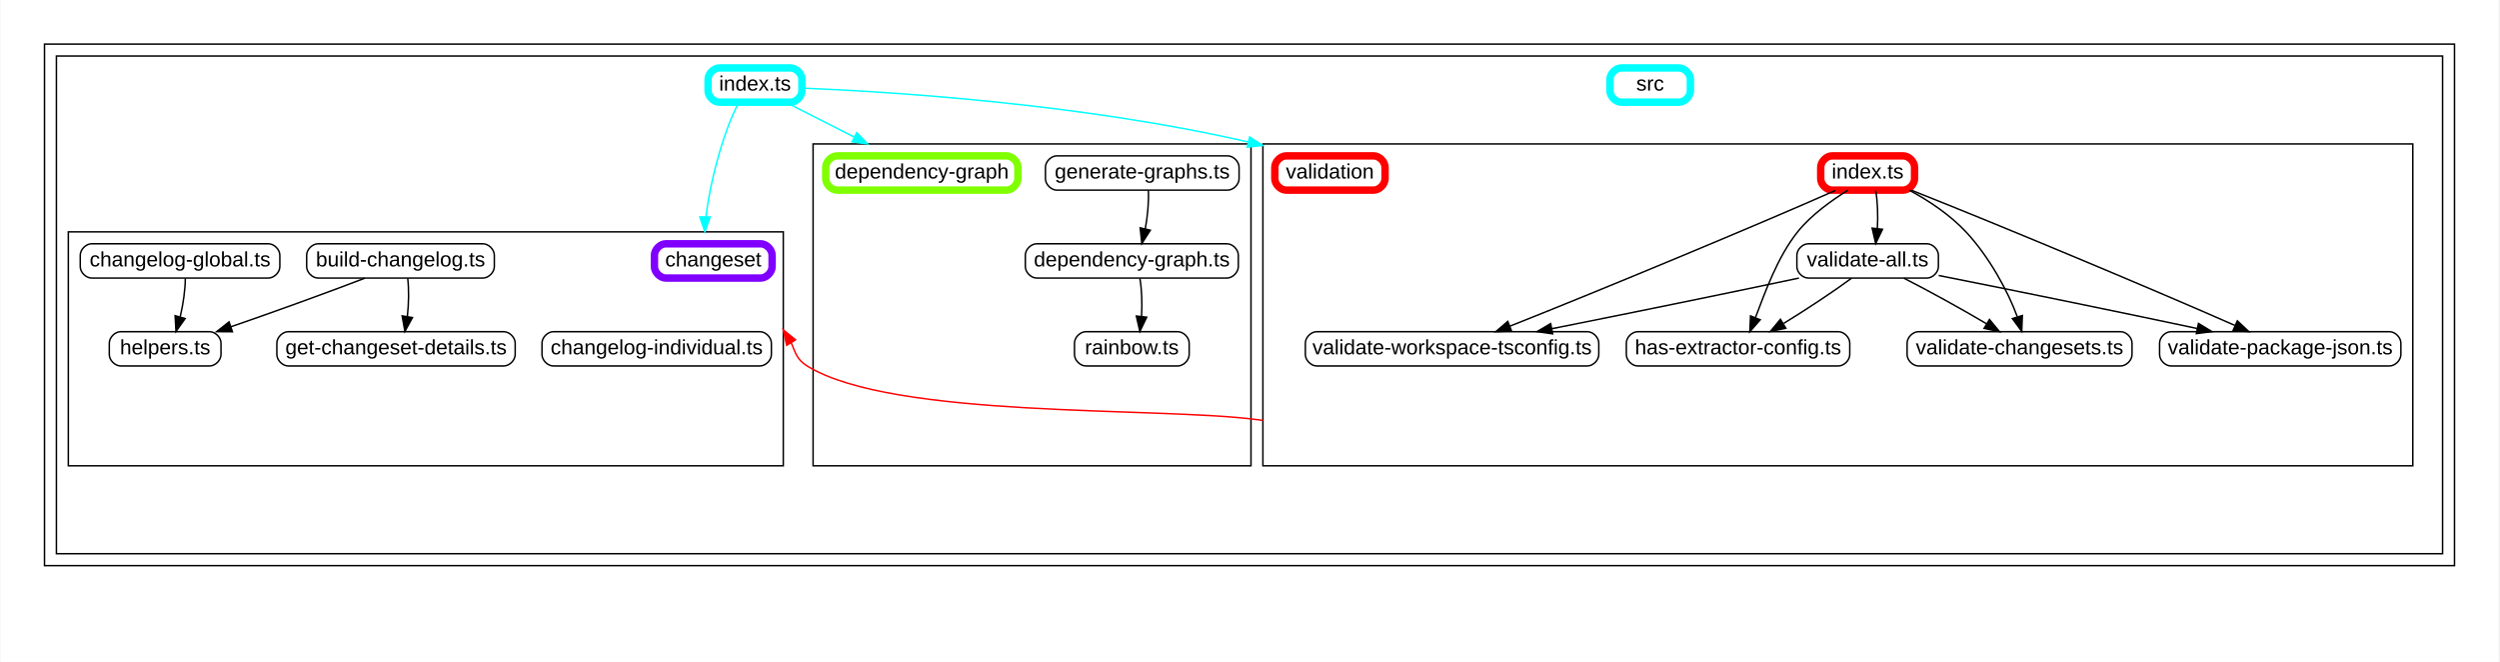
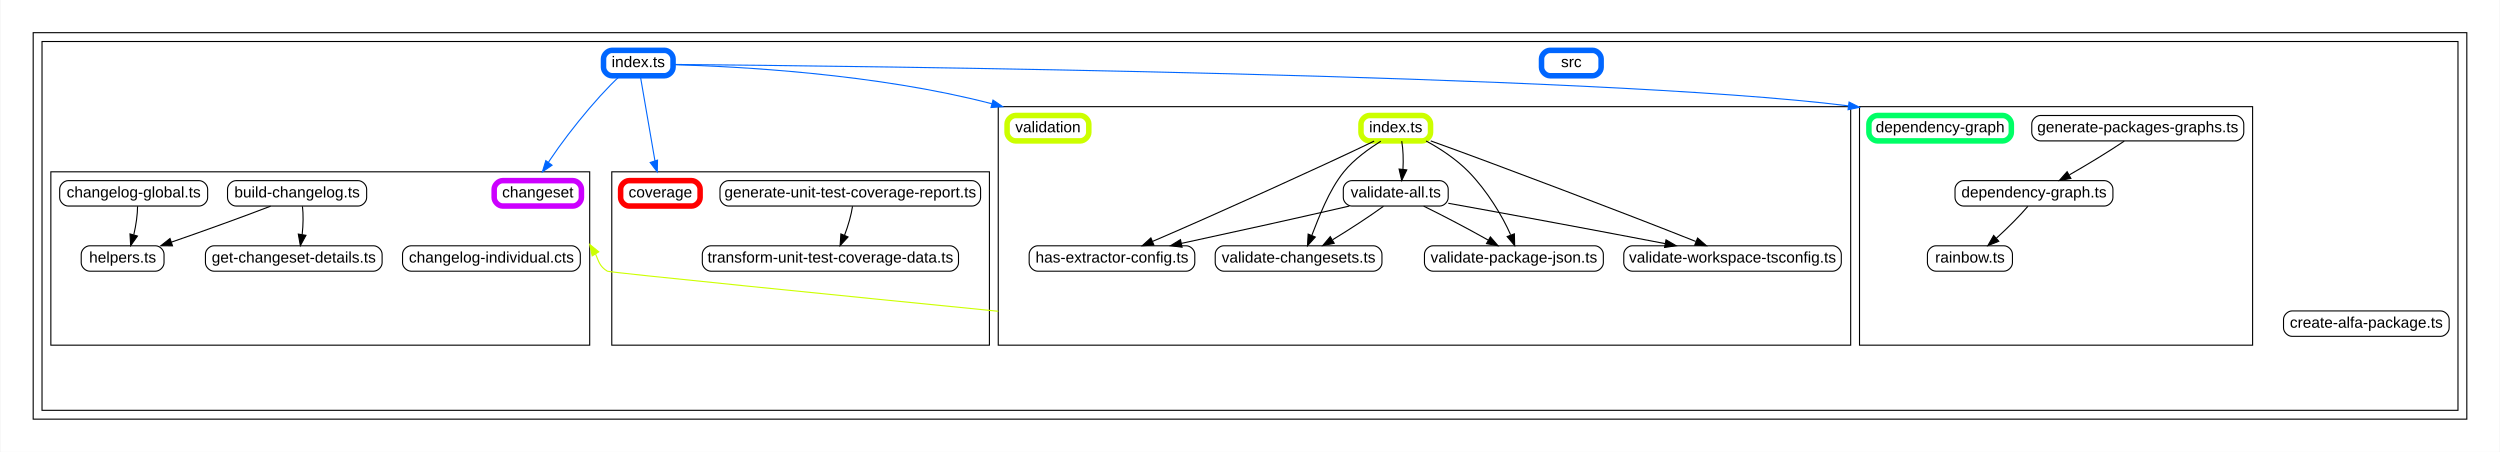
- <svg xmlns="http://www.w3.org/2000/svg" width="1677pt" height="444pt" viewBox="0.00 0.00 1677.20 444.20">
-   <g id="graph0" class="graph" transform="scale(1 1) rotate(0) translate(21.6 422.6)">
-     <polygon fill="#ffffff" stroke="transparent" points="-21.6,21.6 -21.6,-422.6 1655.6,-422.6 1655.6,21.6 -21.6,21.6" />
+ <svg xmlns="http://www.w3.org/2000/svg" width="2263pt" height="409pt" viewBox="0.00 0.00 2263.20 409.20">
+   <g id="graph0" class="graph" transform="scale(1 1) rotate(0) translate(21.6 387.6)">
+     <polygon fill="#ffffff" stroke="transparent" points="-21.6,21.6 -21.6,-387.6 2241.6,-387.6 2241.6,21.6 -21.6,21.6" />
    <g id="clust1" class="cluster">
-       <polygon fill="#ffffff" stroke="#000000" points="8,-43 8,-393 1626,-393 1626,-43 8,-43" />
+       <polygon fill="#ffffff" stroke="#000000" points="8,-8 8,-358 2212,-358 2212,-8 8,-8" />
    </g>
    <g id="clust2" class="cluster">
-       <polygon fill="#ffffff" stroke="#000000" points="16,-51 16,-385 1618,-385 1618,-51 16,-51" />
+       <polygon fill="#ffffff" stroke="#000000" points="16,-16 16,-350 2204,-350 2204,-16 16,-16" />
    </g>
    <g id="clust3" class="cluster">
-       <polygon fill="#ffffff" stroke="#000000" points="24,-110 24,-267 504,-267 504,-110 24,-110" />
+       <polygon fill="#ffffff" stroke="#000000" points="1662,-75 1662,-291 2018,-291 2018,-75 1662,-75" />
    </g>
    <g id="clust4" class="cluster">
-       <polygon fill="#ffffff" stroke="#000000" points="524,-110 524,-326 818,-326 818,-110 524,-110" />
+       <polygon fill="#ffffff" stroke="#000000" points="532,-75 532,-232 874,-232 874,-75 532,-75" />
    </g>
    <g id="clust5" class="cluster">
-       <polygon fill="#ffffff" stroke="#000000" points="826,-110 826,-326 1598,-326 1598,-110 826,-110" />
+       <polygon fill="#ffffff" stroke="#000000" points="882,-75 882,-291 1654,-291 1654,-75 882,-75" />
+     </g>
+     <g id="clust6" class="cluster">
+       <polygon fill="#ffffff" stroke="#000000" points="24,-75 24,-232 512,-232 512,-75 24,-75" />
+     </g>
+     <g id="node1" class="node">
+       <path fill="none" stroke="#000000" d="M1883.83,-224C1883.83,-224 1756.17,-224 1756.17,-224 1752.33,-224 1748.5,-220.17 1748.5,-216.33 1748.5,-216.33 1748.5,-208.67 1748.5,-208.67 1748.5,-204.83 1752.33,-201 1756.17,-201 1756.17,-201 1883.83,-201 1883.83,-201 1887.67,-201 1891.5,-204.83 1891.5,-208.67 1891.5,-208.67 1891.5,-216.33 1891.5,-216.33 1891.5,-220.17 1887.67,-224 1883.83,-224" />
+       <text text-anchor="middle" x="1820" y="-208.8" font-family="Arial" font-size="14.00" fill="#000000">dependency-graph.ts</text>
    </g>
    <g id="node2" class="node">
-       <path fill="none" stroke="#000000" d="M316.33,-200C316.33,-200 171.67,-200 171.67,-200 167.83,-200 164,-196.17 164,-192.33 164,-192.33 164,-184.67 164,-184.67 164,-180.83 167.83,-177 171.67,-177 171.67,-177 316.33,-177 316.33,-177 320.17,-177 324,-180.83 324,-184.67 324,-184.67 324,-192.33 324,-192.33 324,-196.17 320.17,-200 316.33,-200" />
-       <text text-anchor="middle" x="244" y="-184.8" font-family="Arial" font-size="14.00" fill="#000000">get-changeset-details.ts</text>
+       <path fill="none" stroke="#000000" d="M1792.83,-165C1792.83,-165 1731.17,-165 1731.17,-165 1727.33,-165 1723.5,-161.17 1723.5,-157.33 1723.5,-157.33 1723.5,-149.67 1723.5,-149.67 1723.5,-145.83 1727.33,-142 1731.17,-142 1731.17,-142 1792.83,-142 1792.83,-142 1796.67,-142 1800.5,-145.83 1800.5,-149.67 1800.5,-149.67 1800.5,-157.33 1800.5,-157.33 1800.5,-161.17 1796.67,-165 1792.83,-165" />
+       <text text-anchor="middle" x="1762" y="-149.8" font-family="Arial" font-size="14.00" fill="#000000">rainbow.ts</text>
+     </g>
+     <g id="edge56" class="edge">
+       <path fill="none" stroke="black" d="M1814.5,-200.78C1807.66,-192.66 1796.43,-181.33 1786,-171.92" />
+       <polygon fill="black" stroke="black" points="1788.1,-169.11 1778.26,-165.17 1783.5,-174.38 1788.1,-169.11" />
    </g>
    <g id="node3" class="node">
-       <path fill="none" stroke="#000000" d="M118.83,-200C118.83,-200 59.17,-200 59.17,-200 55.33,-200 51.5,-196.17 51.5,-192.33 51.5,-192.33 51.5,-184.67 51.5,-184.67 51.5,-180.83 55.33,-177 59.17,-177 59.17,-177 118.83,-177 118.83,-177 122.67,-177 126.5,-180.83 126.5,-184.67 126.5,-184.67 126.5,-192.33 126.5,-192.33 126.5,-196.17 122.67,-200 118.83,-200" />
-       <text text-anchor="middle" x="89" y="-184.8" font-family="Arial" font-size="14.00" fill="#000000">helpers.ts</text>
+       <path fill="none" stroke="#000000" d="M838.33,-165C838.33,-165 621.67,-165 621.67,-165 617.83,-165 614,-161.17 614,-157.33 614,-157.33 614,-149.67 614,-149.67 614,-145.83 617.83,-142 621.67,-142 621.67,-142 838.33,-142 838.33,-142 842.17,-142 846,-145.83 846,-149.67 846,-149.67 846,-157.33 846,-157.33 846,-161.17 842.17,-165 838.33,-165" />
+       <text text-anchor="middle" x="730" y="-149.8" font-family="Arial" font-size="14.00" fill="#000000">transform-unit-test-coverage-data.ts</text>
    </g>
    <g id="node4" class="node">
-       <path fill="none" stroke="#000000" d="M768.83,-200C768.83,-200 707.17,-200 707.17,-200 703.33,-200 699.5,-196.17 699.5,-192.33 699.5,-192.33 699.5,-184.67 699.5,-184.67 699.5,-180.83 703.33,-177 707.17,-177 707.17,-177 768.83,-177 768.83,-177 772.67,-177 776.5,-180.83 776.5,-184.67 776.5,-184.67 776.5,-192.33 776.5,-192.33 776.5,-196.17 772.67,-200 768.83,-200" />
-       <text text-anchor="middle" x="738" y="-184.8" font-family="Arial" font-size="14.00" fill="#000000">rainbow.ts</text>
-     </g>
-     <g id="node5" class="node">
-       <path fill="none" stroke="#000000" d="M801.83,-259C801.83,-259 674.17,-259 674.17,-259 670.33,-259 666.5,-255.17 666.5,-251.33 666.5,-251.33 666.5,-243.67 666.5,-243.67 666.5,-239.83 670.33,-236 674.17,-236 674.17,-236 801.83,-236 801.83,-236 805.67,-236 809.5,-239.83 809.5,-243.67 809.5,-243.67 809.5,-251.33 809.5,-251.33 809.5,-255.17 805.67,-259 801.83,-259" />
-       <text text-anchor="middle" x="738" y="-243.8" font-family="Arial" font-size="14.00" fill="#000000">dependency-graph.ts</text>
-     </g>
-     <g id="edge53" class="edge">
-       <path fill="none" stroke="black" d="M743.41,-235.78C744.67,-228.61 745.04,-218.95 744.53,-210.31" />
-       <polygon fill="black" stroke="black" points="747.98,-209.73 743.4,-200.17 741.03,-210.5 747.98,-209.73" />
+       <path fill="none" stroke="#000000" d="M316.33,-165C316.33,-165 171.67,-165 171.67,-165 167.83,-165 164,-161.17 164,-157.33 164,-157.33 164,-149.67 164,-149.67 164,-145.83 167.83,-142 171.67,-142 171.67,-142 316.33,-142 316.33,-142 320.17,-142 324,-145.83 324,-149.67 324,-149.67 324,-157.33 324,-157.33 324,-161.17 320.17,-165 316.33,-165" />
+       <text text-anchor="middle" x="244" y="-149.8" font-family="Arial" font-size="14.00" fill="#000000">get-changeset-details.ts</text>
    </g>
    <g id="node6" class="node">
-       <path fill="none" stroke="#000000" d="M302.33,-259C302.33,-259 191.67,-259 191.67,-259 187.83,-259 184,-255.17 184,-251.33 184,-251.33 184,-243.67 184,-243.67 184,-239.83 187.83,-236 191.67,-236 191.67,-236 302.33,-236 302.33,-236 306.17,-236 310,-239.83 310,-243.67 310,-243.67 310,-251.33 310,-251.33 310,-255.17 306.17,-259 302.33,-259" />
-       <text text-anchor="middle" x="247" y="-243.8" font-family="Arial" font-size="14.00" fill="#000000">build-changelog.ts</text>
+       <path fill="none" stroke="#cc00ff" stroke-width="5" d="M496.83,-224C496.83,-224 433.17,-224 433.17,-224 429.33,-224 425.5,-220.17 425.5,-216.33 425.5,-216.33 425.5,-208.67 425.5,-208.67 425.5,-204.83 429.33,-201 433.17,-201 433.17,-201 496.83,-201 496.83,-201 500.67,-201 504.5,-204.83 504.5,-208.67 504.5,-208.67 504.5,-216.33 504.5,-216.33 504.5,-220.17 500.67,-224 496.83,-224" />
+       <text text-anchor="middle" x="465" y="-208.8" font-family="Arial" font-size="14.00" fill="#000000">changeset</text>
    </g>
-     <g id="edge47" class="edge">
-       <path fill="none" stroke="black" d="M251.85,-235.78C252.73,-228.61 252.59,-218.95 251.62,-210.31" />
-       <polygon fill="black" stroke="black" points="255.03,-209.48 249.96,-200.17 248.12,-210.61 255.03,-209.48" />
-     </g>
-     <g id="edge49" class="edge">
-       <path fill="none" stroke="black" d="M223.04,-235.91C199.18,-226.71 162.24,-213.33 133.12,-203.29" />
-       <polygon fill="black" stroke="black" points="134.16,-199.95 123.57,-200.03 131.9,-206.58 134.16,-199.95" />
+     <g id="edge59" class="edge">
+       <path fill="none" stroke="#ccff00" d="M882,-105.71C747.81,-119.05 529.88,-140.85 528,-142 520.67,-146.46 520.07,-151.37 517.31,-157.58" />
+       <polygon fill="#ccff00" stroke="#ccff00" points="514.26,-155.86 512,-166.21 520.22,-159.53 514.26,-155.86" />
    </g>
    <g id="node7" class="node">
-       <path fill="none" stroke="#8000ff" stroke-width="5" d="M488.83,-259C488.83,-259 425.17,-259 425.17,-259 421.33,-259 417.5,-255.17 417.5,-251.33 417.5,-251.33 417.5,-243.67 417.5,-243.67 417.5,-239.83 421.33,-236 425.17,-236 425.17,-236 488.83,-236 488.83,-236 492.67,-236 496.5,-239.83 496.5,-243.67 496.5,-243.67 496.5,-251.33 496.5,-251.33 496.5,-255.17 492.67,-259 488.83,-259" />
-       <text text-anchor="middle" x="457" y="-243.8" font-family="Arial" font-size="14.00" fill="#000000">changeset</text>
+       <path fill="none" stroke="#000000" d="M118.83,-165C118.83,-165 59.17,-165 59.17,-165 55.33,-165 51.5,-161.17 51.5,-157.33 51.5,-157.33 51.5,-149.67 51.5,-149.67 51.5,-145.83 55.33,-142 59.17,-142 59.17,-142 118.83,-142 118.83,-142 122.67,-142 126.5,-145.83 126.5,-149.67 126.5,-149.67 126.5,-157.33 126.5,-157.33 126.5,-161.17 122.67,-165 118.83,-165" />
+       <text text-anchor="middle" x="89" y="-149.8" font-family="Arial" font-size="14.00" fill="#000000">helpers.ts</text>
    </g>
    <g id="node8" class="node">
-       <path fill="none" stroke="#000000" d="M158.33,-259C158.33,-259 39.67,-259 39.67,-259 35.83,-259 32,-255.17 32,-251.33 32,-251.33 32,-243.67 32,-243.67 32,-239.83 35.83,-236 39.67,-236 39.67,-236 158.33,-236 158.33,-236 162.17,-236 166,-239.83 166,-243.67 166,-243.67 166,-251.33 166,-251.33 166,-255.17 162.17,-259 158.33,-259" />
-       <text text-anchor="middle" x="99" y="-243.8" font-family="Arial" font-size="14.00" fill="#000000">changelog-global.ts</text>
-     </g>
-     <g id="edge51" class="edge">
-       <path fill="none" stroke="black" d="M102.53,-235.78C102.53,-228.53 101.18,-218.74 99.11,-210.02" />
-       <polygon fill="black" stroke="black" points="102.4,-208.82 96.28,-200.17 95.68,-210.75 102.4,-208.82" />
+       <path fill="none" stroke="#000000" d="M1052.33,-165C1052.33,-165 917.67,-165 917.67,-165 913.83,-165 910,-161.17 910,-157.33 910,-157.33 910,-149.67 910,-149.67 910,-145.83 913.83,-142 917.67,-142 917.67,-142 1052.33,-142 1052.33,-142 1056.17,-142 1060,-145.83 1060,-149.67 1060,-149.67 1060,-157.33 1060,-157.33 1060,-161.17 1056.17,-165 1052.33,-165" />
+       <text text-anchor="middle" x="985" y="-149.8" font-family="Arial" font-size="14.00" fill="#000000">has-extractor-config.ts</text>
    </g>
    <g id="node9" class="node">
-       <path fill="none" stroke="#000000" d="M488.33,-200C488.33,-200 349.67,-200 349.67,-200 345.83,-200 342,-196.17 342,-192.33 342,-192.33 342,-184.67 342,-184.67 342,-180.83 345.83,-177 349.67,-177 349.67,-177 488.33,-177 488.33,-177 492.17,-177 496,-180.83 496,-184.67 496,-184.67 496,-192.33 496,-192.33 496,-196.17 492.17,-200 488.33,-200" />
-       <text text-anchor="middle" x="419" y="-184.8" font-family="Arial" font-size="14.00" fill="#000000">changelog-individual.ts</text>
+       <path fill="none" stroke="#000000" d="M1281.83,-224C1281.83,-224 1202.17,-224 1202.17,-224 1198.33,-224 1194.5,-220.17 1194.5,-216.33 1194.5,-216.33 1194.5,-208.67 1194.5,-208.67 1194.5,-204.83 1198.33,-201 1202.17,-201 1202.17,-201 1281.83,-201 1281.83,-201 1285.67,-201 1289.5,-204.83 1289.5,-208.67 1289.5,-208.67 1289.5,-216.33 1289.5,-216.33 1289.5,-220.17 1285.67,-224 1281.83,-224" />
+       <text text-anchor="middle" x="1242" y="-208.8" font-family="Arial" font-size="14.00" fill="#000000">validate-all.ts</text>
+     </g>
+     <g id="edge83" class="edge">
+       <path fill="none" stroke="black" d="M1199.94,-200.98C1158.59,-191.43 1095.12,-177.33 1047.81,-167.16" />
+       <polygon fill="black" stroke="black" points="1048.49,-163.73 1037.98,-165.06 1047.02,-170.57 1048.49,-163.73" />
    </g>
    <g id="node10" class="node">
-       <path fill="none" stroke="#000000" d="M802.33,-318C802.33,-318 687.67,-318 687.67,-318 683.83,-318 680,-314.17 680,-310.33 680,-310.33 680,-302.67 680,-302.67 680,-298.83 683.83,-295 687.67,-295 687.67,-295 802.33,-295 802.33,-295 806.17,-295 810,-298.83 810,-302.67 810,-302.67 810,-310.33 810,-310.33 810,-314.17 806.17,-318 802.33,-318" />
-       <text text-anchor="middle" x="745" y="-302.8" font-family="Arial" font-size="14.00" fill="#000000">generate-graphs.ts</text>
+       <path fill="none" stroke="#000000" d="M1221.83,-165C1221.83,-165 1086.17,-165 1086.17,-165 1082.33,-165 1078.5,-161.17 1078.5,-157.33 1078.5,-157.33 1078.5,-149.67 1078.5,-149.67 1078.5,-145.83 1082.33,-142 1086.17,-142 1086.17,-142 1221.83,-142 1221.83,-142 1225.67,-142 1229.5,-145.83 1229.5,-149.67 1229.5,-149.67 1229.5,-157.33 1229.5,-157.33 1229.5,-161.17 1225.67,-165 1221.83,-165" />
+       <text text-anchor="middle" x="1154" y="-149.8" font-family="Arial" font-size="14.00" fill="#000000">validate-changesets.ts</text>
    </g>
-     <g id="edge55" class="edge">
-       <path fill="none" stroke="black" d="M749.09,-294.78C749.48,-287.53 748.64,-277.74 747.03,-269.02" />
-       <polygon fill="black" stroke="black" points="750.41,-268.11 744.71,-259.17 743.6,-269.71 750.41,-268.11" />
+     <g id="edge85" class="edge">
+       <path fill="none" stroke="black" d="M1230.86,-200.78C1219.2,-192.26 1200.85,-180.21 1184.91,-170.55" />
+       <polygon fill="black" stroke="black" points="1186.26,-167.28 1175.88,-165.17 1182.69,-173.29 1186.26,-167.28" />
    </g>
    <g id="node11" class="node">
-       <path fill="none" stroke="#80ff00" stroke-width="5" d="M653.83,-318C653.83,-318 540.17,-318 540.17,-318 536.33,-318 532.5,-314.17 532.5,-310.33 532.5,-310.33 532.5,-302.67 532.5,-302.67 532.5,-298.83 536.33,-295 540.17,-295 540.17,-295 653.83,-295 653.83,-295 657.67,-295 661.5,-298.83 661.5,-302.67 661.5,-302.67 661.5,-310.33 661.5,-310.33 661.5,-314.17 657.67,-318 653.83,-318" />
-       <text text-anchor="middle" x="597" y="-302.8" font-family="Arial" font-size="14.00" fill="#000000">dependency-graph</text>
+       <path fill="none" stroke="#000000" d="M1422.33,-165C1422.33,-165 1275.67,-165 1275.67,-165 1271.83,-165 1268,-161.17 1268,-157.33 1268,-157.33 1268,-149.67 1268,-149.67 1268,-145.83 1271.83,-142 1275.67,-142 1275.67,-142 1422.33,-142 1422.33,-142 1426.17,-142 1430,-145.83 1430,-149.67 1430,-149.67 1430,-157.33 1430,-157.33 1430,-161.17 1426.17,-165 1422.33,-165" />
+       <text text-anchor="middle" x="1349" y="-149.8" font-family="Arial" font-size="14.00" fill="#000000">validate-package-json.ts</text>
+     </g>
+     <g id="edge87" class="edge">
+       <path fill="none" stroke="black" d="M1267.26,-200.91C1285.01,-192.27 1308.4,-179.94 1325.7,-170.16" />
+       <polygon fill="black" stroke="black" points="1327.69,-173.05 1334.61,-165.03 1324.2,-166.99 1327.69,-173.05" />
    </g>
    <g id="node12" class="node">
-       <path fill="none" stroke="#ff0000" stroke-width="5" d="M1255.83,-318C1255.83,-318 1208.17,-318 1208.17,-318 1204.33,-318 1200.5,-314.17 1200.5,-310.33 1200.5,-310.33 1200.5,-302.67 1200.5,-302.67 1200.5,-298.83 1204.33,-295 1208.17,-295 1208.17,-295 1255.83,-295 1255.83,-295 1259.67,-295 1263.5,-298.83 1263.5,-302.67 1263.5,-302.67 1263.5,-310.33 1263.5,-310.33 1263.5,-314.17 1259.67,-318 1255.83,-318" />
-       <text text-anchor="middle" x="1232" y="-302.8" font-family="Arial" font-size="14.00" fill="#000000">index.ts</text>
+       <path fill="none" stroke="#000000" d="M1637.83,-165C1637.83,-165 1456.17,-165 1456.17,-165 1452.33,-165 1448.5,-161.17 1448.5,-157.33 1448.5,-157.33 1448.5,-149.67 1448.5,-149.67 1448.5,-145.83 1452.33,-142 1456.17,-142 1456.17,-142 1637.83,-142 1637.83,-142 1641.67,-142 1645.5,-145.83 1645.5,-149.67 1645.5,-149.67 1645.5,-157.33 1645.5,-157.33 1645.5,-161.17 1641.67,-165 1637.83,-165" />
+       <text text-anchor="middle" x="1547" y="-149.8" font-family="Arial" font-size="14.00" fill="#000000">validate-workspace-tsconfig.ts</text>
+     </g>
+     <g id="edge89" class="edge">
+       <path fill="none" stroke="black" d="M1289.59,-203.51C1342.52,-194.03 1428,-178.11 1485.84,-166.99" />
+       <polygon fill="black" stroke="black" points="1486.79,-170.38 1495.94,-165.05 1485.46,-163.5 1486.79,-170.38" />
+     </g>
+     <g id="node13" class="node">
+       <path fill="none" stroke="#000000" d="M302.33,-224C302.33,-224 191.67,-224 191.67,-224 187.83,-224 184,-220.17 184,-216.33 184,-216.33 184,-208.67 184,-208.67 184,-204.83 187.83,-201 191.67,-201 191.67,-201 302.33,-201 302.33,-201 306.17,-201 310,-204.83 310,-208.67 310,-208.67 310,-216.33 310,-216.33 310,-220.17 306.17,-224 302.33,-224" />
+       <text text-anchor="middle" x="247" y="-208.8" font-family="Arial" font-size="14.00" fill="#000000">build-changelog.ts</text>
+     </g>
+     <g id="edge61" class="edge">
+       <path fill="none" stroke="black" d="M251.85,-200.78C252.73,-193.61 252.59,-183.95 251.62,-175.31" />
+       <polygon fill="black" stroke="black" points="255.03,-174.48 249.96,-165.17 248.12,-175.61 255.03,-174.48" />
+     </g>
+     <g id="edge63" class="edge">
+       <path fill="none" stroke="black" d="M223.04,-200.91C199.18,-191.71 162.24,-178.33 133.12,-168.29" />
+       <polygon fill="black" stroke="black" points="134.16,-164.95 123.57,-165.03 131.9,-171.58 134.16,-164.95" />
    </g>
    <g id="node14" class="node">
-       <path fill="none" stroke="#000000" d="M1212.33,-200C1212.33,-200 1077.67,-200 1077.67,-200 1073.83,-200 1070,-196.17 1070,-192.33 1070,-192.33 1070,-184.67 1070,-184.67 1070,-180.83 1073.83,-177 1077.67,-177 1077.67,-177 1212.33,-177 1212.33,-177 1216.17,-177 1220,-180.83 1220,-184.67 1220,-184.67 1220,-192.33 1220,-192.33 1220,-196.17 1216.17,-200 1212.33,-200" />
-       <text text-anchor="middle" x="1145" y="-184.8" font-family="Arial" font-size="14.00" fill="#000000">has-extractor-config.ts</text>
+       <path fill="none" stroke="#000000" d="M158.33,-224C158.33,-224 39.67,-224 39.67,-224 35.83,-224 32,-220.17 32,-216.33 32,-216.33 32,-208.67 32,-208.67 32,-204.83 35.83,-201 39.67,-201 39.67,-201 158.33,-201 158.33,-201 162.17,-201 166,-204.83 166,-208.67 166,-208.67 166,-216.33 166,-216.33 166,-220.17 162.17,-224 158.33,-224" />
+       <text text-anchor="middle" x="99" y="-208.8" font-family="Arial" font-size="14.00" fill="#000000">changelog-global.ts</text>
    </g>
-     <g id="edge62" class="edge">
-       <path fill="none" stroke="black" d="M1218.7,-294.94C1208.21,-288.27 1194.36,-278.7 1185,-267 1171.36,-249.94 1163.04,-226.11 1156.66,-209.39" />
-       <polygon fill="black" stroke="black" points="1159.88,-208 1152.91,-200.02 1153.38,-210.6 1159.88,-208" />
+     <g id="edge75" class="edge">
+       <path fill="none" stroke="black" d="M102.53,-200.78C102.53,-193.53 101.18,-183.74 99.11,-175.02" />
+       <polygon fill="black" stroke="black" points="102.4,-173.82 96.28,-165.17 95.68,-175.75 102.4,-173.82" />
    </g>
    <g id="node15" class="node">
-       <path fill="none" stroke="#000000" d="M1271.83,-259C1271.83,-259 1192.17,-259 1192.17,-259 1188.33,-259 1184.5,-255.17 1184.5,-251.33 1184.5,-251.33 1184.5,-243.67 1184.5,-243.67 1184.5,-239.83 1188.33,-236 1192.17,-236 1192.17,-236 1271.83,-236 1271.83,-236 1275.67,-236 1279.5,-239.83 1279.5,-243.67 1279.5,-243.67 1279.5,-251.33 1279.5,-251.33 1279.5,-255.17 1275.67,-259 1271.83,-259" />
-       <text text-anchor="middle" x="1232" y="-243.8" font-family="Arial" font-size="14.00" fill="#000000">validate-all.ts</text>
-     </g>
-     <g id="edge64" class="edge">
-       <path fill="none" stroke="black" d="M1237.41,-294.78C1238.67,-287.61 1239.04,-277.95 1238.53,-269.31" />
-       <polygon fill="black" stroke="black" points="1241.98,-268.73 1237.4,-259.17 1235.03,-269.5 1241.98,-268.73" />
+       <path fill="none" stroke="#000000" d="M495.83,-165C495.83,-165 350.17,-165 350.17,-165 346.33,-165 342.5,-161.17 342.5,-157.33 342.5,-157.33 342.5,-149.67 342.5,-149.67 342.5,-145.83 346.33,-142 350.17,-142 350.17,-142 495.83,-142 495.83,-142 499.67,-142 503.5,-145.83 503.5,-149.67 503.5,-149.67 503.5,-157.33 503.5,-157.33 503.5,-161.17 499.67,-165 495.83,-165" />
+       <text text-anchor="middle" x="423" y="-149.8" font-family="Arial" font-size="14.00" fill="#000000">changelog-individual.cts</text>
    </g>
    <g id="node16" class="node">
-       <path fill="none" stroke="#000000" d="M1401.83,-200C1401.83,-200 1266.17,-200 1266.17,-200 1262.33,-200 1258.5,-196.17 1258.5,-192.33 1258.5,-192.33 1258.5,-184.67 1258.5,-184.67 1258.5,-180.83 1262.33,-177 1266.17,-177 1266.17,-177 1401.83,-177 1401.83,-177 1405.67,-177 1409.5,-180.83 1409.5,-184.67 1409.5,-184.67 1409.5,-192.33 1409.5,-192.33 1409.5,-196.17 1405.67,-200 1401.83,-200" />
-       <text text-anchor="middle" x="1334" y="-184.8" font-family="Arial" font-size="14.00" fill="#000000">validate-changesets.ts</text>
+       <path fill="none" stroke="#000000" d="M858.33,-224C858.33,-224 637.67,-224 637.67,-224 633.83,-224 630,-220.17 630,-216.33 630,-216.33 630,-208.67 630,-208.67 630,-204.83 633.83,-201 637.67,-201 637.67,-201 858.33,-201 858.33,-201 862.17,-201 866,-204.83 866,-208.67 866,-208.67 866,-216.33 866,-216.33 866,-220.17 862.17,-224 858.33,-224" />
+       <text text-anchor="middle" x="748" y="-208.8" font-family="Arial" font-size="14.00" fill="#000000">generate-unit-test-coverage-report.ts</text>
    </g>
-     <g id="edge66" class="edge">
-       <path fill="none" stroke="black" d="M1259.95,-294.95C1272.87,-288.09 1287.4,-278.34 1298,-267 1313.77,-250.12 1326.38,-226.75 1332.44,-210.1" />
-       <polygon fill="black" stroke="black" points="1335.87,-210.85 1335.45,-200.26 1329.18,-208.8 1335.87,-210.85" />
+     <g id="edge58" class="edge">
+       <path fill="none" stroke="black" d="M750.03,-200.78C748.99,-193.37 746.16,-183.3 742.77,-174.45" />
+       <polygon fill="black" stroke="black" points="745.95,-172.97 738.77,-165.17 739.52,-175.74 745.95,-172.97" />
    </g>
    <g id="node17" class="node">
-       <path fill="none" stroke="#000000" d="M1582.33,-200C1582.33,-200 1435.67,-200 1435.67,-200 1431.83,-200 1428,-196.17 1428,-192.33 1428,-192.33 1428,-184.67 1428,-184.67 1428,-180.83 1431.83,-177 1435.67,-177 1435.67,-177 1582.33,-177 1582.33,-177 1586.17,-177 1590,-180.83 1590,-184.67 1590,-184.67 1590,-192.33 1590,-192.33 1590,-196.17 1586.17,-200 1582.33,-200" />
-       <text text-anchor="middle" x="1509" y="-184.8" font-family="Arial" font-size="14.00" fill="#000000">validate-package-json.ts</text>
-     </g>
-     <g id="edge68" class="edge">
-       <path fill="none" stroke="black" d="M1261.41,-294.9C1314.41,-274.1 1424.89,-227.92 1478.59,-204.19" />
-       <polygon fill="black" stroke="black" points="1480.22,-207.3 1487.93,-200.04 1477.37,-200.9 1480.22,-207.3" />
+       <path fill="none" stroke="#ff0000" stroke-width="5" d="M604.33,-224C604.33,-224 547.67,-224 547.67,-224 543.83,-224 540,-220.17 540,-216.33 540,-216.33 540,-208.67 540,-208.67 540,-204.83 543.83,-201 547.67,-201 547.67,-201 604.33,-201 604.33,-201 608.17,-201 612,-204.83 612,-208.67 612,-208.67 612,-216.33 612,-216.33 612,-220.17 608.17,-224 604.33,-224" />
+       <text text-anchor="middle" x="576" y="-208.8" font-family="Arial" font-size="14.00" fill="#000000">coverage</text>
    </g>
    <g id="node18" class="node">
-       <path fill="none" stroke="#000000" d="M1043.83,-200C1043.83,-200 862.17,-200 862.17,-200 858.33,-200 854.5,-196.17 854.5,-192.33 854.5,-192.33 854.5,-184.67 854.5,-184.67 854.5,-180.83 858.33,-177 862.17,-177 862.17,-177 1043.83,-177 1043.83,-177 1047.67,-177 1051.5,-180.83 1051.5,-184.67 1051.5,-184.67 1051.5,-192.33 1051.5,-192.33 1051.5,-196.17 1047.67,-200 1043.83,-200" />
-       <text text-anchor="middle" x="953" y="-184.8" font-family="Arial" font-size="14.00" fill="#000000">validate-workspace-tsconfig.ts</text>
+       <path fill="none" stroke="#000000" d="M2002.33,-283C2002.33,-283 1825.67,-283 1825.67,-283 1821.83,-283 1818,-279.17 1818,-275.33 1818,-275.33 1818,-267.67 1818,-267.67 1818,-263.83 1821.83,-260 1825.67,-260 1825.67,-260 2002.33,-260 2002.33,-260 2006.17,-260 2010,-263.83 2010,-267.67 2010,-267.67 2010,-275.33 2010,-275.33 2010,-279.17 2006.17,-283 2002.33,-283" />
+       <text text-anchor="middle" x="1914" y="-267.8" font-family="Arial" font-size="14.00" fill="#000000">generate-packages-graphs.ts</text>
    </g>
-     <g id="edge70" class="edge">
-       <path fill="none" stroke="black" d="M1210.37,-294.79C1163.23,-273.81 1051.44,-227.26 991.82,-203.72" />
-       <polygon fill="black" stroke="black" points="992.95,-200.41 982.36,-200.01 990.4,-206.92 992.95,-200.41" />
+     <g id="edge54" class="edge">
+       <path fill="none" stroke="black" d="M1901.73,-259.78C1889.06,-251.18 1869.18,-238.99 1852.13,-229.28" />
+       <polygon fill="black" stroke="black" points="1853.44,-226 1843,-224.17 1850.02,-232.11 1853.44,-226" />
    </g>
-     <g id="node13" class="node">
-       <path fill="none" stroke="#ff0000" stroke-width="5" d="M900.33,-318C900.33,-318 841.67,-318 841.67,-318 837.83,-318 834,-314.17 834,-310.33 834,-310.33 834,-302.67 834,-302.67 834,-298.83 837.83,-295 841.67,-295 841.67,-295 900.33,-295 900.33,-295 904.17,-295 908,-298.83 908,-302.67 908,-302.67 908,-310.33 908,-310.33 908,-314.17 904.17,-318 900.33,-318" />
-       <text text-anchor="middle" x="871" y="-302.8" font-family="Arial" font-size="14.00" fill="#000000">validation</text>
+     <g id="node19" class="node">
+       <path fill="none" stroke="#00ff66" stroke-width="5" d="M1791.83,-283C1791.83,-283 1678.17,-283 1678.17,-283 1674.33,-283 1670.5,-279.17 1670.5,-275.33 1670.5,-275.33 1670.5,-267.67 1670.5,-267.67 1670.5,-263.83 1674.33,-260 1678.17,-260 1678.17,-260 1791.83,-260 1791.83,-260 1795.67,-260 1799.5,-263.83 1799.5,-267.67 1799.5,-267.67 1799.5,-275.33 1799.5,-275.33 1799.5,-279.17 1795.67,-283 1791.83,-283" />
+       <text text-anchor="middle" x="1735" y="-267.8" font-family="Arial" font-size="14.00" fill="#000000">dependency-graph</text>
    </g>
-     <g id="edge72" class="edge">
-       <path fill="none" stroke="black" d="M1221.05,-235.78C1209.54,-227.26 1191.39,-215.21 1175.63,-205.55" />
-       <polygon fill="black" stroke="black" points="1177.07,-202.33 1166.69,-200.17 1173.46,-208.32 1177.07,-202.33" />
+     <g id="node20" class="node">
+       <path fill="none" stroke="#ccff00" stroke-width="5" d="M1265.83,-283C1265.83,-283 1218.17,-283 1218.17,-283 1214.33,-283 1210.5,-279.17 1210.5,-275.33 1210.5,-275.33 1210.5,-267.67 1210.5,-267.67 1210.5,-263.83 1214.33,-260 1218.17,-260 1218.17,-260 1265.83,-260 1265.83,-260 1269.67,-260 1273.5,-263.83 1273.5,-267.67 1273.5,-267.67 1273.5,-275.33 1273.5,-275.33 1273.5,-279.17 1269.67,-283 1265.83,-283" />
+       <text text-anchor="middle" x="1242" y="-267.8" font-family="Arial" font-size="14.00" fill="#000000">index.ts</text>
    </g>
-     <g id="edge74" class="edge">
-       <path fill="none" stroke="black" d="M1256.33,-235.91C1273.17,-227.35 1295.22,-215.17 1311.61,-205.44" />
-       <polygon fill="black" stroke="black" points="1313.79,-208.21 1320.53,-200.03 1310.17,-202.22 1313.79,-208.21" />
+     <g id="edge65" class="edge">
+       <path fill="none" stroke="black" d="M1222.4,-259.79C1179.42,-238.9 1077.13,-192.64 1021.81,-169.01" />
+       <polygon fill="black" stroke="black" points="1022.94,-165.69 1012.37,-165.01 1020.21,-172.14 1022.94,-165.69" />
+     </g>
+     <g id="edge67" class="edge">
+       <path fill="none" stroke="black" d="M1247.41,-259.78C1248.67,-252.61 1249.04,-242.95 1248.53,-234.31" />
+       <polygon fill="black" stroke="black" points="1251.98,-233.73 1247.4,-224.17 1245.03,-234.5 1251.98,-233.73" />
+     </g>
+     <g id="edge69" class="edge">
+       <path fill="none" stroke="black" d="M1228.5,-259.74C1218.06,-253.07 1204.35,-243.56 1195,-232 1181.2,-214.94 1172.56,-191.11 1165.95,-174.39" />
+       <polygon fill="black" stroke="black" points="1169.13,-172.92 1162.07,-165.02 1162.66,-175.6 1169.13,-172.92" />
+     </g>
+     <g id="edge71" class="edge">
+       <path fill="none" stroke="black" d="M1269.46,-259.92C1282.39,-253 1297.06,-243.18 1308,-232 1324.63,-215.01 1338.79,-191.66 1345.99,-175.04" />
+       <polygon fill="black" stroke="black" points="1349.44,-175.82 1349.68,-165.23 1342.89,-173.36 1349.44,-175.82" />
+     </g>
+     <g id="edge73" class="edge">
+       <path fill="none" stroke="black" d="M1273.68,-260C1331.8,-239.18 1454.42,-192.61 1513.7,-168.93" />
+       <polygon fill="black" stroke="black" points="1515.36,-172.04 1523.33,-165.06 1512.74,-165.54 1515.36,-172.04" />
+     </g>
+     <g id="node21" class="node">
+       <path fill="none" stroke="#ccff00" stroke-width="5" d="M956.33,-283C956.33,-283 897.67,-283 897.67,-283 893.83,-283 890,-279.17 890,-275.33 890,-275.33 890,-267.67 890,-267.67 890,-263.83 893.83,-260 897.67,-260 897.67,-260 956.33,-260 956.33,-260 960.17,-260 964,-263.83 964,-267.67 964,-267.67 964,-275.33 964,-275.33 964,-279.17 960.17,-283 956.33,-283" />
+       <text text-anchor="middle" x="927" y="-267.8" font-family="Arial" font-size="14.00" fill="#000000">validation</text>
+     </g>
+     <g id="node23" class="node">
+       <path fill="none" stroke="#0066ff" stroke-width="5" d="M1420.33,-342C1420.33,-342 1381.67,-342 1381.67,-342 1377.83,-342 1374,-338.17 1374,-334.33 1374,-334.33 1374,-326.67 1374,-326.67 1374,-322.83 1377.83,-319 1381.67,-319 1381.67,-319 1420.33,-319 1420.33,-319 1424.17,-319 1428,-322.83 1428,-326.67 1428,-326.67 1428,-334.33 1428,-334.33 1428,-338.17 1424.17,-342 1420.33,-342" />
+       <text text-anchor="middle" x="1401" y="-326.8" font-family="Arial" font-size="14.00" fill="#000000">src</text>
+     </g>
+     <g id="node24" class="node">
+       <path fill="none" stroke="#000000" d="M2188.33,-106C2188.33,-106 2053.67,-106 2053.67,-106 2049.83,-106 2046,-102.17 2046,-98.33 2046,-98.33 2046,-90.67 2046,-90.67 2046,-86.83 2049.83,-83 2053.67,-83 2053.67,-83 2188.33,-83 2188.33,-83 2192.17,-83 2196,-86.83 2196,-90.67 2196,-90.67 2196,-98.33 2196,-98.33 2196,-102.17 2192.17,-106 2188.33,-106" />
+       <text text-anchor="middle" x="2121" y="-90.8" font-family="Arial" font-size="14.00" fill="#000000">create-alfa-package.ts</text>
+     </g>
+     <g id="node25" class="node">
+       <path fill="none" stroke="#0066ff" stroke-width="5" d="M579.83,-342C579.83,-342 532.17,-342 532.17,-342 528.33,-342 524.5,-338.17 524.5,-334.33 524.5,-334.33 524.5,-326.67 524.5,-326.67 524.5,-322.83 528.33,-319 532.17,-319 532.17,-319 579.83,-319 579.83,-319 583.67,-319 587.5,-322.83 587.5,-326.67 587.5,-326.67 587.5,-334.33 587.5,-334.33 587.5,-338.17 583.67,-342 579.83,-342" />
+       <text text-anchor="middle" x="556" y="-326.8" font-family="Arial" font-size="14.00" fill="#000000">index.ts</text>
    </g>
    <g id="edge76" class="edge">
-       <path fill="none" stroke="black" d="M1279.71,-237.72C1327.98,-228.2 1402.4,-212.94 1453.32,-202.13" />
-       <polygon fill="black" stroke="black" points="1454.12,-205.54 1463.18,-200.04 1452.67,-198.7 1454.12,-205.54" />
-     </g>
-     <g id="edge78" class="edge">
-       <path fill="none" stroke="black" d="M1185.88,-235.98C1140.65,-226.39 1071.35,-212.21 1020.06,-202.03" />
-       <polygon fill="black" stroke="black" points="1020.54,-198.56 1010.05,-200.06 1019.18,-205.43 1020.54,-198.56" />
+       <path fill="none" stroke="#0066ff" d="M539.38,-318.79C517.86,-299.29 484.5,-257.69 469.91,-233.02" />
+       <polygon fill="#0066ff" stroke="#0066ff" points="477.91,-237.98 469.16,-232 472.27,-242.13 477.91,-237.98" />
    </g>
    <g id="edge79" class="edge">
-       <path fill="none" stroke="#ff0000" d="M826,-140.47C824.66,-140.65 823.32,-140.83 822,-141 754.98,-149.75 577.41,-141.34 520,-177 512.71,-181.53 512.09,-186.4 509.32,-192.59" />
-       <polygon fill="#ff0000" stroke="#ff0000" points="506.28,-190.86 504,-201.21 512.23,-194.54 506.28,-190.86" />
+       <path fill="none" stroke="#0066ff" d="M557.85,-318.79C561.15,-299.63 568.13,-259.15 572.41,-234.34" />
+       <polygon fill="#0066ff" stroke="#0066ff" points="573.43,-242.59 573.16,-232 566.77,-240.45 573.43,-242.59" />
    </g>
-     <g id="node20" class="node">
-       <path fill="none" stroke="#00ffff" stroke-width="5" d="M1105.33,-377C1105.33,-377 1066.67,-377 1066.67,-377 1062.83,-377 1059,-373.17 1059,-369.33 1059,-369.33 1059,-361.67 1059,-361.67 1059,-357.83 1062.83,-354 1066.67,-354 1066.67,-354 1105.33,-354 1105.33,-354 1109.17,-354 1113,-357.83 1113,-361.67 1113,-361.67 1113,-369.33 1113,-369.33 1113,-373.17 1109.17,-377 1105.33,-377" />
-       <text text-anchor="middle" x="1086" y="-361.8" font-family="Arial" font-size="14.00" fill="#000000">src</text>
+     <g id="edge80" class="edge">
+       <path fill="none" stroke="#0066ff" d="M587.71,-329.25C742.76,-327.91 1422.73,-320.49 1652.08,-291.72" />
+       <polygon fill="#0066ff" stroke="#0066ff" points="1652.54,-295.19 1662,-290.42 1651.63,-288.25 1652.54,-295.19" />
    </g>
-     <g id="node22" class="node">
-       <path fill="none" stroke="#00ffff" stroke-width="5" d="M508.83,-377C508.83,-377 461.17,-377 461.17,-377 457.33,-377 453.5,-373.17 453.5,-369.33 453.5,-369.33 453.5,-361.67 453.5,-361.67 453.5,-357.83 457.33,-354 461.17,-354 461.17,-354 508.83,-354 508.83,-354 512.67,-354 516.5,-357.83 516.5,-361.67 516.5,-361.67 516.5,-369.33 516.5,-369.33 516.5,-373.17 512.67,-377 508.83,-377" />
-       <text text-anchor="middle" x="485" y="-361.8" font-family="Arial" font-size="14.00" fill="#000000">index.ts</text>
-     </g>
-     <g id="edge56" class="edge">
-       <path fill="none" stroke="#00ffff" d="M474.19,-353.79C463.46,-334.63 452.89,-294.15 451.38,-269.34" />
-       <polygon fill="#00ffff" stroke="#00ffff" points="454.95,-276.97 451.36,-267 447.95,-277.03 454.95,-276.97" />
-     </g>
-     <g id="edge59" class="edge">
-       <path fill="none" stroke="#00ffff" d="M505.8,-353.91C518.65,-347.37 535.66,-338.72 551.5,-330.66" />
-       <polygon fill="#00ffff" stroke="#00ffff" points="553.33,-333.65 560.65,-326 550.15,-327.41 553.33,-333.65" />
-     </g>
-     <g id="edge60" class="edge">
-       <path fill="none" stroke="#00ffff" d="M516.58,-363.49C575.08,-361.06 704.23,-353.12 816.25,-327.27" />
-       <polygon fill="#00ffff" stroke="#00ffff" points="817.08,-330.67 826,-324.97 815.46,-323.86 817.08,-330.67" />
+     <g id="edge81" class="edge">
+       <path fill="none" stroke="#0066ff" d="M587.55,-329.02C645.21,-327.47 771.33,-320.95 876.24,-293.62" />
+       <polygon fill="#0066ff" stroke="#0066ff" points="877.25,-296.97 886,-291 875.43,-290.21 877.25,-296.97" />
    </g>
  </g>
</svg>
